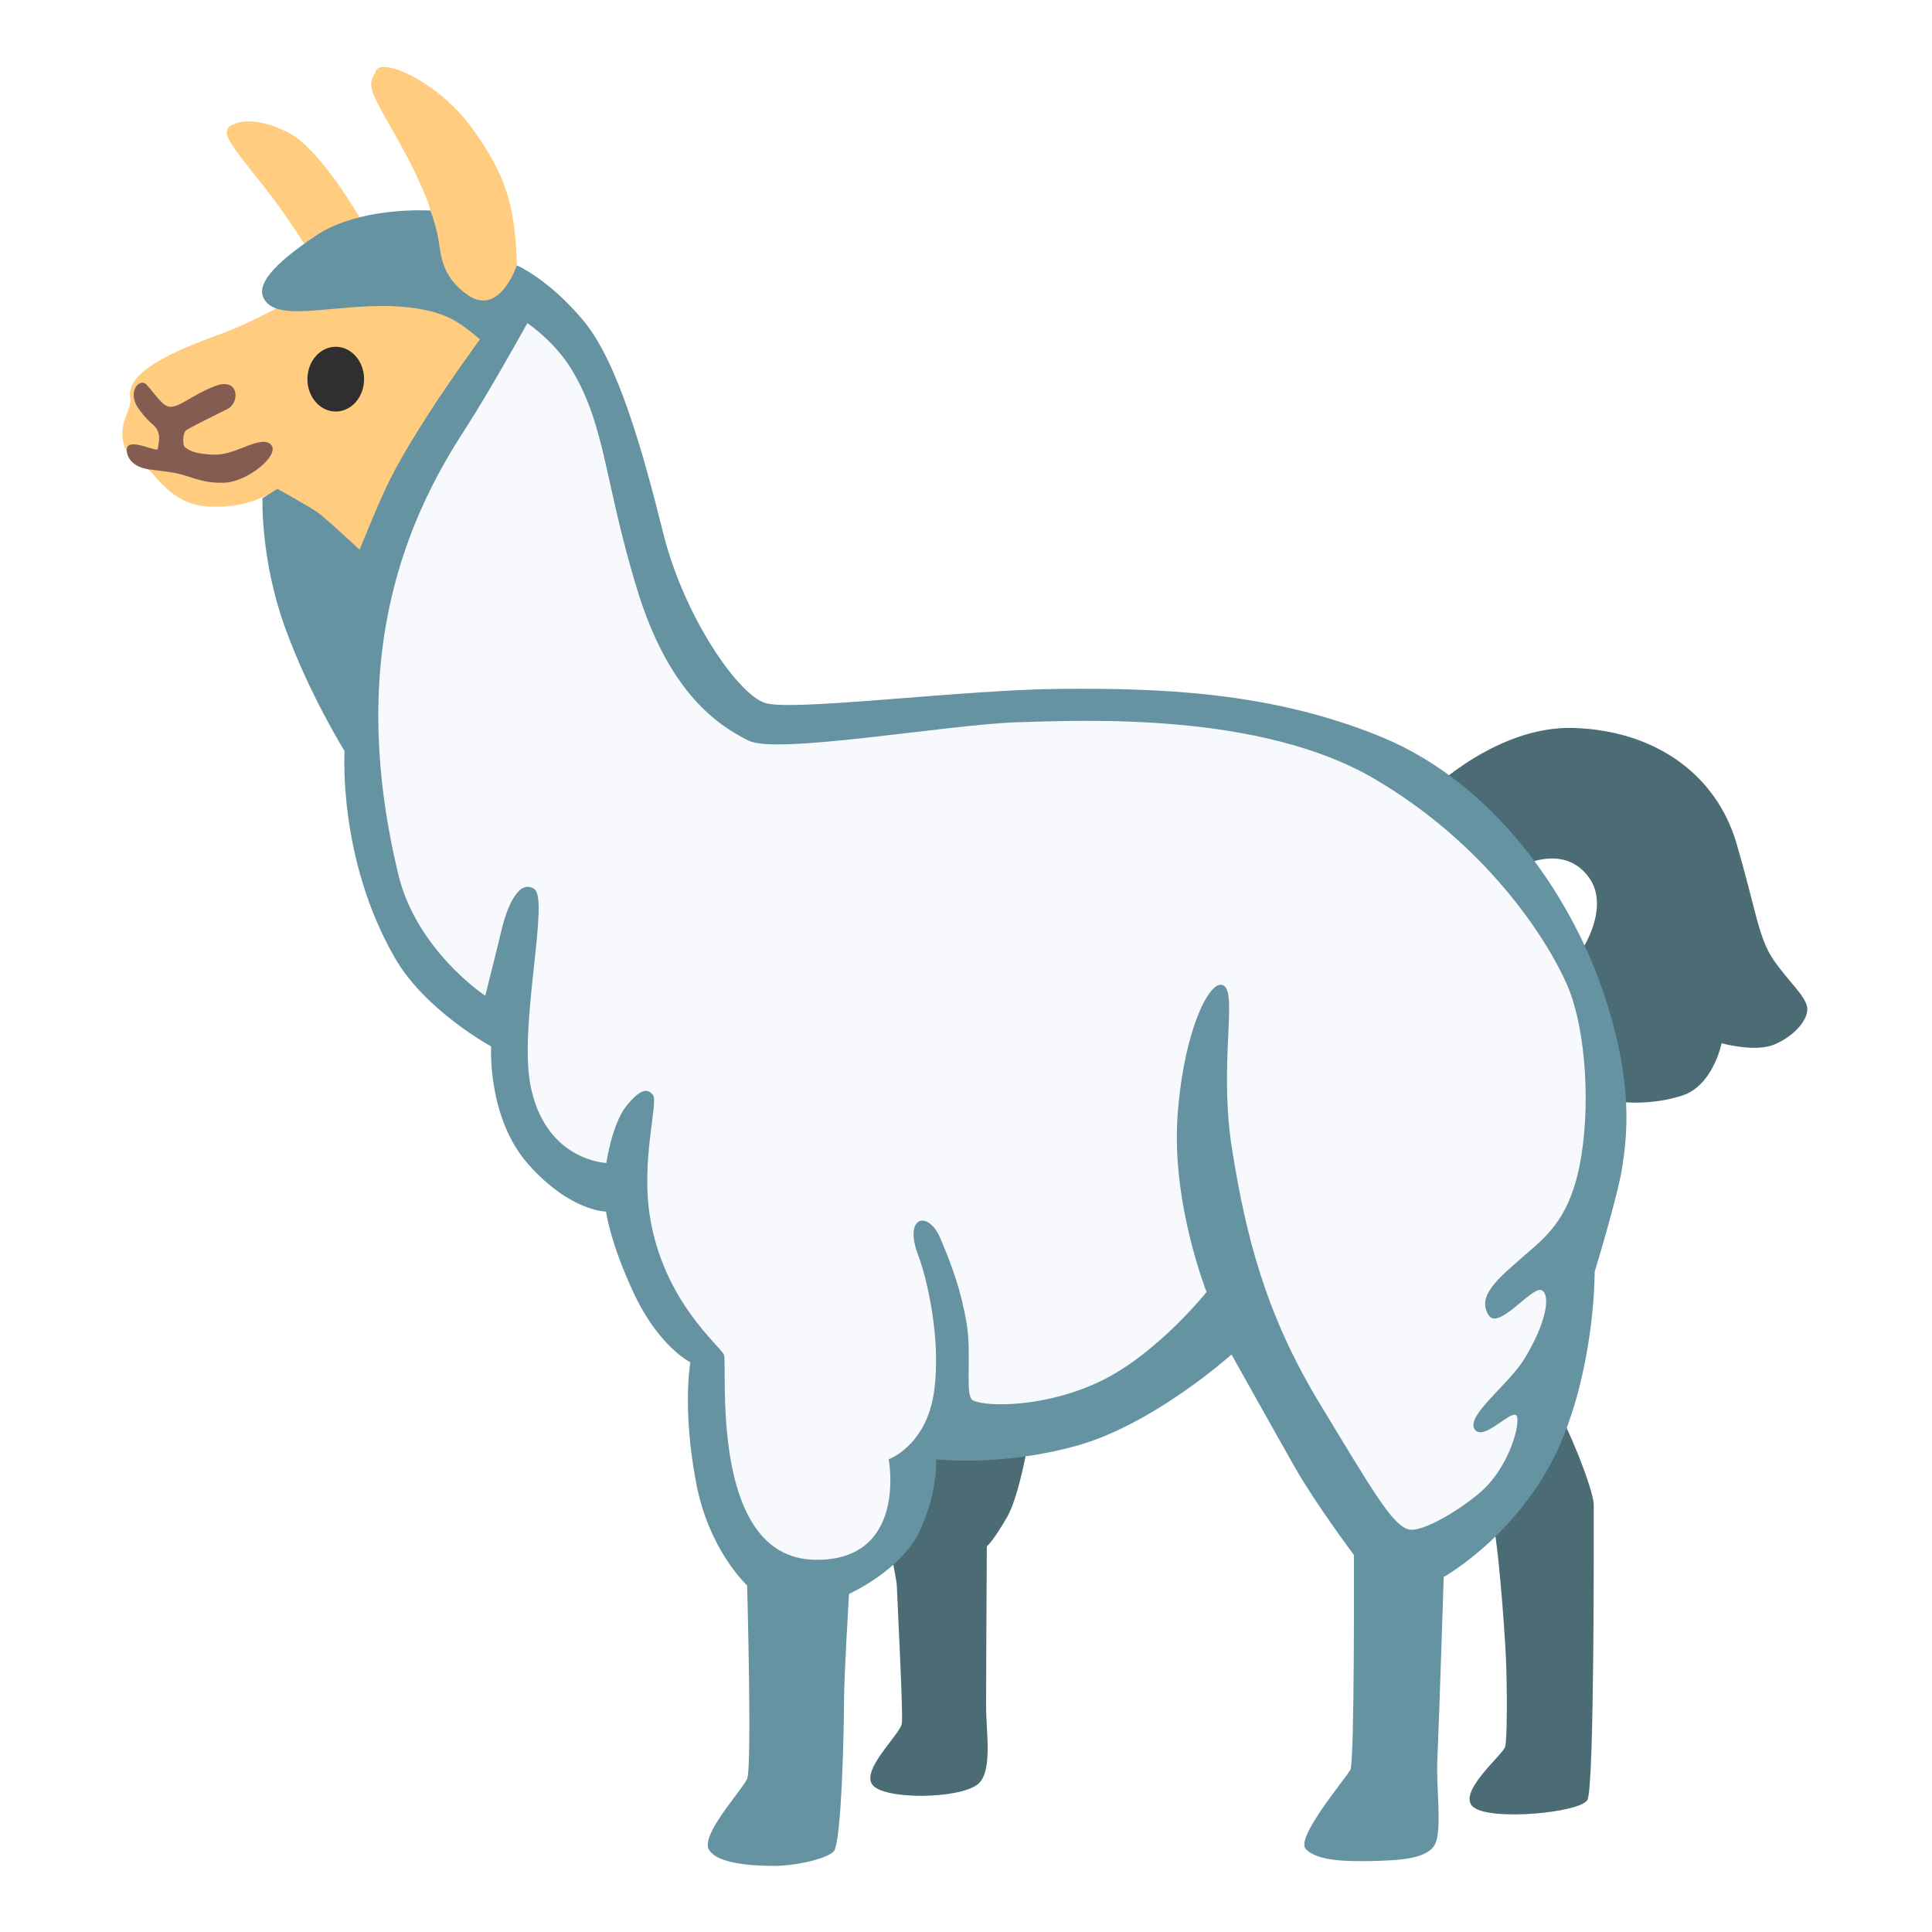
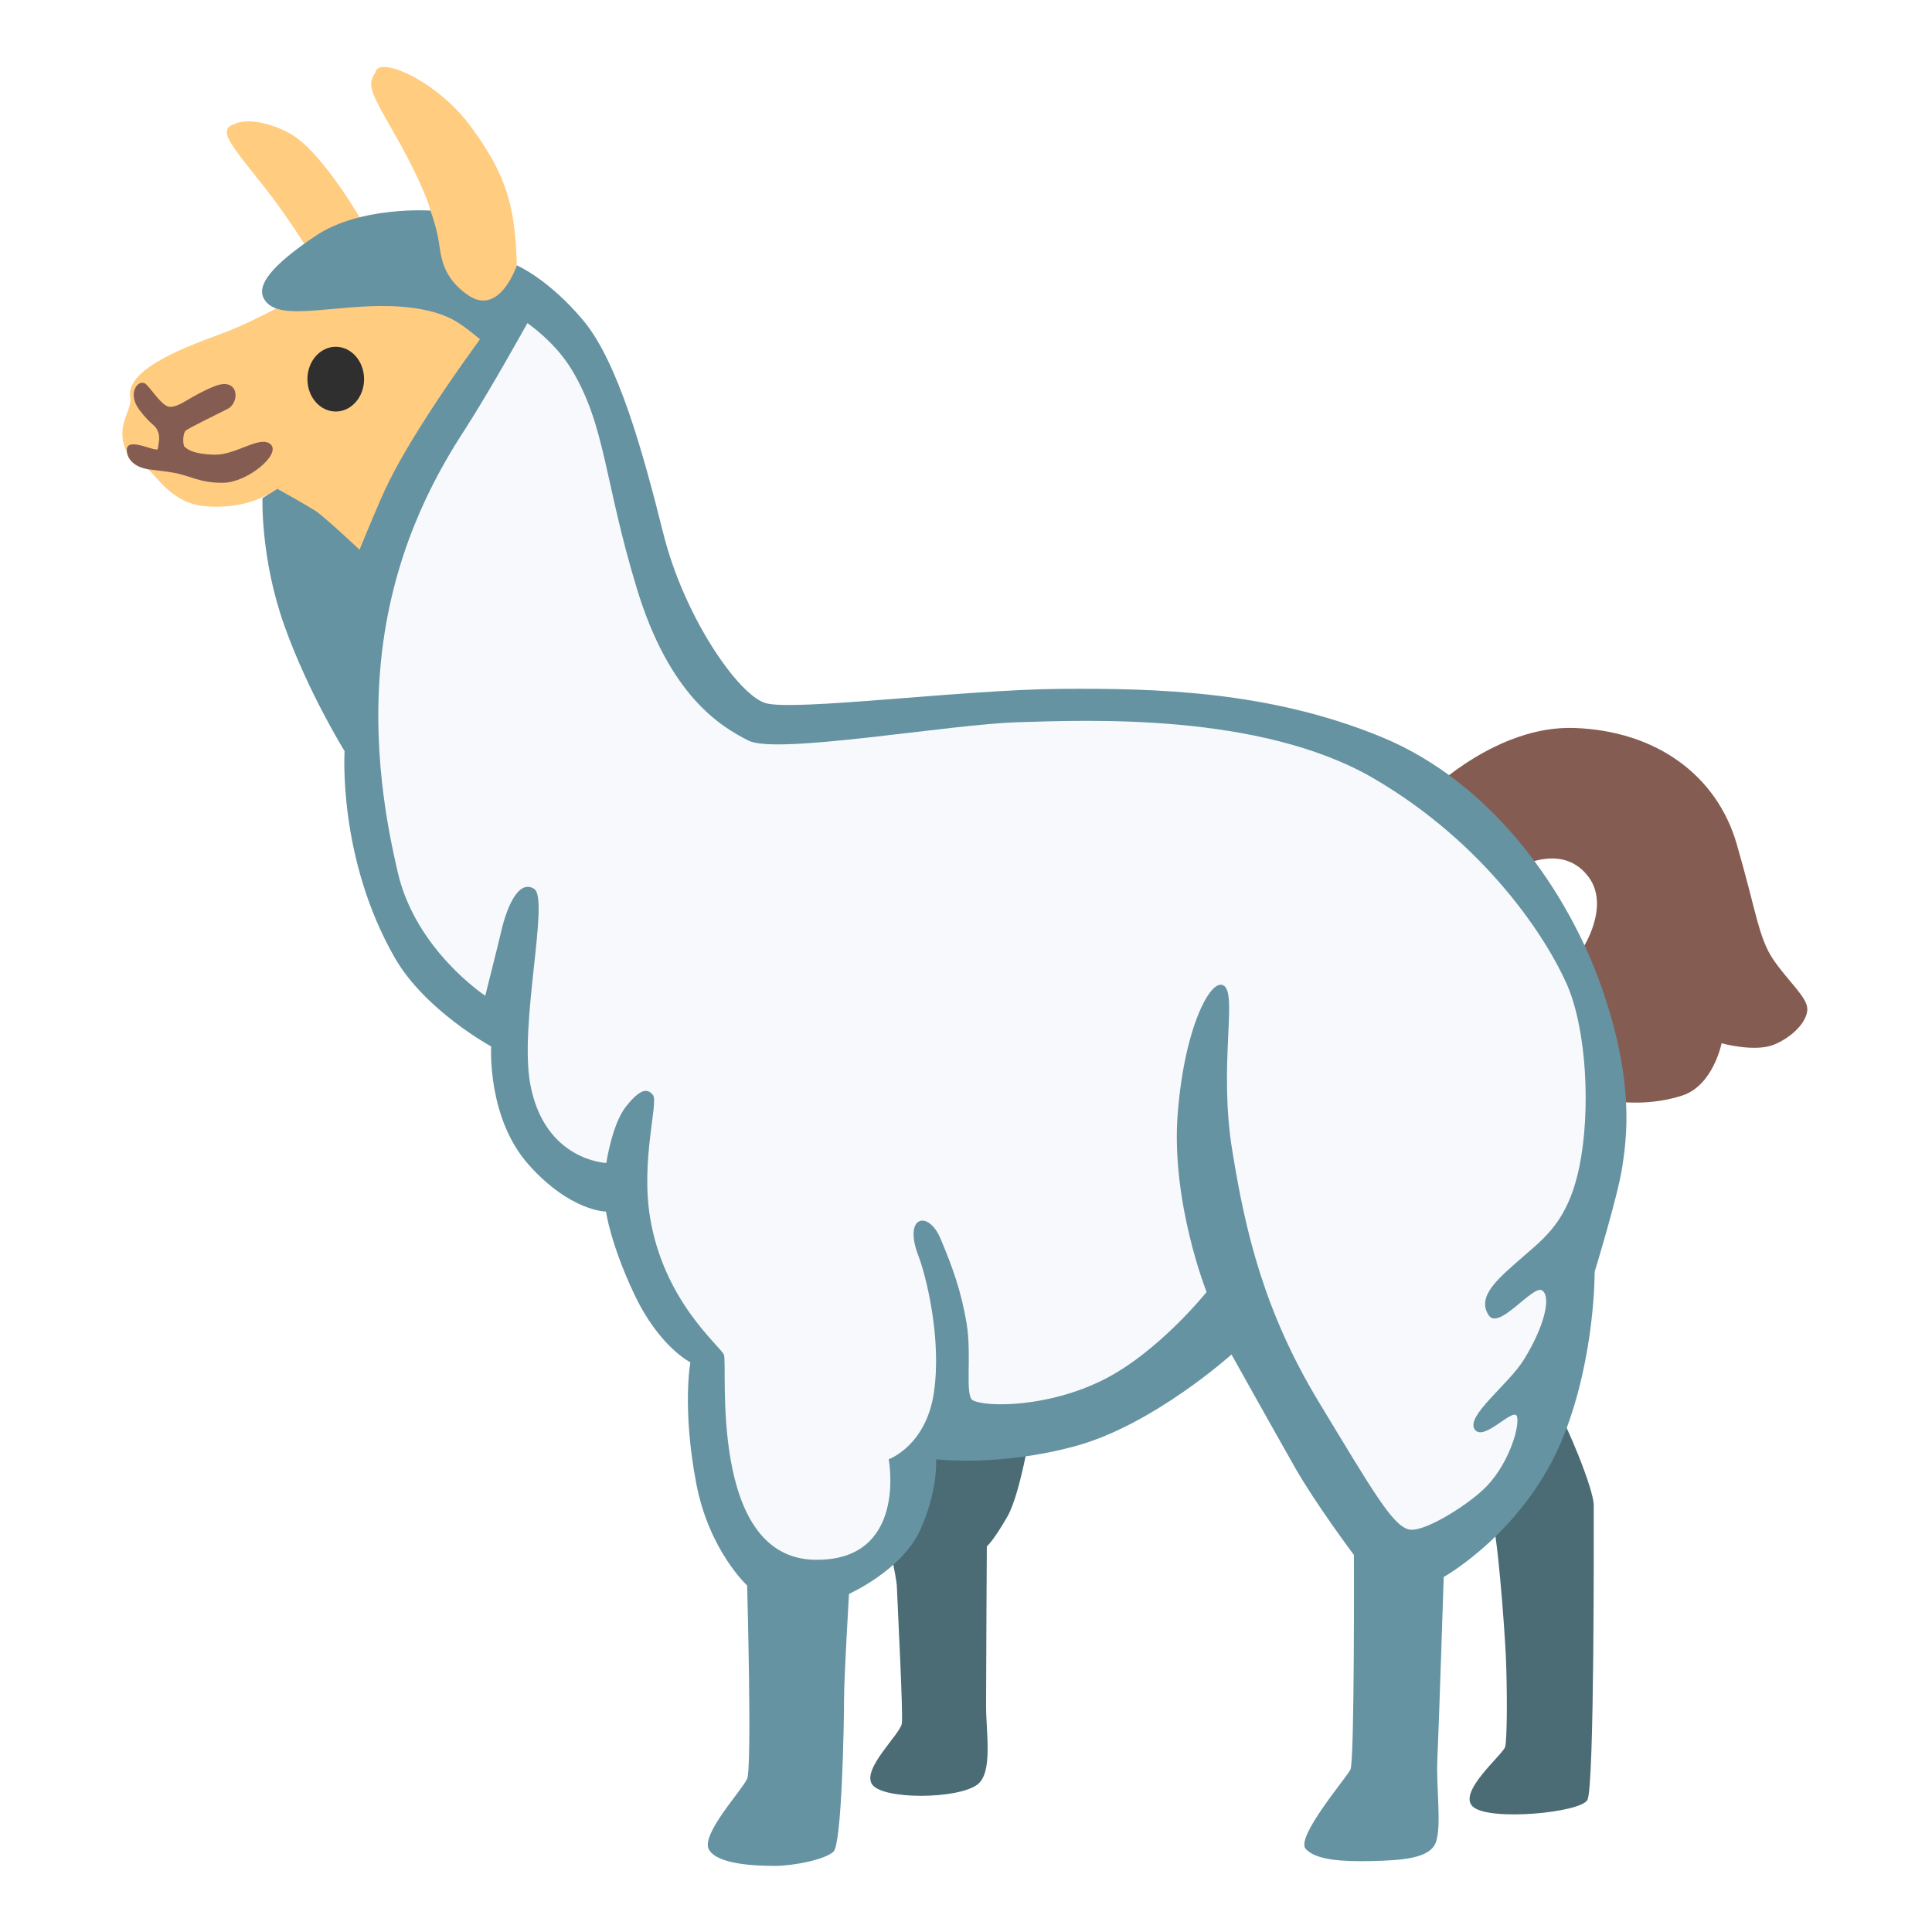
<svg xmlns="http://www.w3.org/2000/svg" width="128px" height="128px" version="1.1" xml:space="preserve" style="fill-rule:evenodd;clip-rule:evenodd;stroke-linejoin:round;stroke-miterlimit:2;" id="svg12">
  <defs id="defs12" />
-   <path d="M94.82,52.36C94.82,52.36 99.21,48.05 104.3,48.23C109.74,48.42 113.73,51.37 115.05,55.88C116.36,60.38 116.5,62.12 117.49,63.58C118.48,65.03 119.74,66.07 119.74,66.86C119.74,67.65 118.8,68.69 117.53,69.21C116.26,69.73 114.06,69.12 114.06,69.12C114.06,69.12 113.5,71.94 111.43,72.59C109.37,73.25 107.49,73.01 107.49,73.01L104.86,62.83C104.86,62.83 106.7,60.04 105.24,58.09C103.27,55.47 99.78,57.91 99.78,57.91L94.82,52.36Z" style="fill:#4b6b75;fill-rule:nonzero" id="path1" />
+   <path d="M94.82,52.36C94.82,52.36 99.21,48.05 104.3,48.23C109.74,48.42 113.73,51.37 115.05,55.88C116.36,60.38 116.5,62.12 117.49,63.58C118.48,65.03 119.74,66.07 119.74,66.86C119.74,67.65 118.8,68.69 117.53,69.21C116.26,69.73 114.06,69.12 114.06,69.12C114.06,69.12 113.5,71.94 111.43,72.59C109.37,73.25 107.49,73.01 107.49,73.01L104.86,62.83C104.86,62.83 106.7,60.04 105.24,58.09C103.27,55.47 99.78,57.91 99.78,57.91L94.82,52.36Z" style="fill:#855c52;fill-rule:nonzero" id="path1" />
  <path d="M68.43,93.82C68.43,93.82 67.68,98.84 66.74,100.48C65.8,102.12 65.38,102.45 65.38,102.45C65.38,102.45 65.33,110.71 65.33,113.01C65.33,114.8 65.79,117.42 64.77,118.22C63.5,119.21 58.48,119.25 57.78,118.22C57.08,117.19 59.66,114.89 59.75,114.18C59.84,113.48 59.47,106.48 59.42,105.12C59.37,103.76 57.06,94.82 57.06,94.82L68.43,93.82Z" style="fill:#4b6b75;fill-rule:nonzero" id="path2" />
  <path d="M98.8,100.53C99.18,101.12 99.68,107.76 99.77,109.82C99.86,111.88 99.86,115.22 99.72,115.73C99.58,116.25 96.48,118.78 97.61,119.72C98.74,120.66 104.7,120.1 105.17,119.25C105.64,118.41 105.59,101.14 105.59,99.73C105.59,98.65 103.75,94.23 103.08,93.23C102.43,92.25 98.43,99.94 98.8,100.53Z" style="fill:#4b6b75;fill-rule:nonzero" id="path3" />
  <path id="path4" style="fill:#ffcc80;fill-rule:nonzero;fill-opacity:1" d="M 16.357 8.043 C 15.968 8.053 15.682 8.128 15.52 8.23 C 15.275 8.289 15.061 8.428 15.029 8.73 C 14.959 9.4 16.621 11.179 18.131 13.199 C 19.441 14.959 20.631 16.9 20.631 16.9 L 22.637 16.828 C 22.922 17.276 23.359 17.961 23.359 17.961 L 23.709 16.789 L 24.49 16.76 L 23.943 16.002 L 24.221 15.07 C 24.221 15.07 21.4 10.001 19.15 8.811 C 18.025 8.211 17.04 8.025 16.357 8.043 z " />
  <path id="path5" style="fill:#ffcc80;fill-rule:nonzero;fill-opacity:1" d="M 25.484 4.438 C 25.122 4.429 24.895 4.554 24.863 4.828 C 24.757 4.946 24.67 5.13 24.609 5.391 C 24.359 6.451 26.57 9 28.24 13.1 C 28.92 14.77 29.51 19.221 29.51 19.221 L 31.619 20.225 C 31.624 20.32 31.631 20.409 31.631 20.43 C 31.631 20.64 34.37 20.779 34.23 17.189 C 34.09 13.599 33.529 11.561 31.199 8.391 C 29.452 6.013 26.709 4.467 25.484 4.438 z " />
  <path d="M19.79,19.6C19.79,19.6 17.21,21.15 14.72,22.09C12.69,22.85 8.28,24.37 8.63,26.34C8.77,27.13 7.75,28.09 8.24,29.54C8.67,30.82 9.49,30.92 9.79,31.09C10.28,31.37 11.3,33.34 13.59,33.54C16.16,33.76 17.67,32.79 17.67,32.79L23.73,38L32.32,29.88L32.93,20.92L26.74,18.57L19.79,19.6Z" style="fill:#ffcc80;fill-rule:nonzero;fill-opacity:1" id="path8" />
  <path d="m 12.307,28.528 c 0.17,-0.15 1.918,-1.012 2.767,-1.434 0.841,-0.418 0.772,-2.144 -0.84,-1.51 -1.618,0.636 -2.26,1.37 -2.965,1.37 -0.504,0 -1.115,-1.02 -1.575,-1.48 -0.46,-0.46 -1.338,0.518 -0.46,1.68 0.882,1.168 1.048,0.897 1.26,1.52 0.114,0.335 0,0.77 -0.04,1.06 -0.04,0.29 -2.09,-0.875 -2.055,0.105 0.019,0.528 0.435,1.125 1.525,1.265 1.09,0.14 1.036,0.124 1.55,0.21 1.12,0.188 1.76,0.7 3.34,0.67 1.58,-0.03 3.798,-1.867 3.13,-2.53 -0.673,-0.667 -2.29,0.705 -3.73,0.67 -1.44,-0.035 -1.78,-0.364 -1.962,-0.497 -0.169,-0.124 -0.147,-0.921 0.055,-1.099 z" style="fill:#855c52;fill-opacity:1;fill-rule:nonzero" id="path9" />
  <path d="M28.52,13.95C28.52,13.95 23.87,13.64 20.92,15.62C17.97,17.6 16.98,18.9 17.49,19.8C18,20.7 19.37,20.69 21.1,20.55C22.84,20.41 24.76,20.17 26.59,20.32C28.42,20.46 29.5,20.88 30.16,21.26C30.82,21.64 31.8,22.48 31.8,22.48C31.8,22.48 29.88,25.1 28.37,27.45C26.87,29.8 25.98,31.34 25.18,33.18C24.6,34.52 23.82,36.42 23.82,36.42C23.82,36.42 21.52,34.26 20.96,33.89C20.4,33.51 18.38,32.39 18.38,32.39L17.39,33C17.39,33 17.25,36.99 18.84,41.45C20.43,45.91 22.83,49.76 22.83,49.76C22.83,49.76 22.36,56.85 26.16,63.46C28.16,66.95 32.54,69.33 32.54,69.33C32.54,69.33 32.26,74.07 35.03,77.17C37.8,80.27 40.15,80.27 40.15,80.27C40.15,80.27 40.43,82.38 42.03,85.76C43.67,89.23 45.74,90.26 45.74,90.26C45.74,90.26 45.18,93.26 46.12,98.24C46.97,102.73 49.5,105.04 49.5,105.04C49.5,105.04 49.83,117.1 49.5,117.85C49.17,118.6 46.4,121.56 46.97,122.54C47.53,123.53 50.07,123.62 51.33,123.62C52.59,123.62 54.66,123.2 55.22,122.68C55.78,122.16 55.92,114.09 55.92,112.59C55.92,111.09 56.25,105.6 56.25,105.6C56.25,105.6 59.72,104.05 60.94,101.42C62.16,98.79 62.02,96.68 62.02,96.68C62.02,96.68 66.2,97.2 71.31,95.79C76.43,94.38 81.59,89.74 81.59,89.74C81.59,89.74 84.45,94.86 85.81,97.25C87.17,99.64 89.7,103.02 89.7,103.02C89.7,103.02 89.75,116.68 89.47,117.24C89.19,117.8 85.81,121.74 86.51,122.5C87.21,123.25 88.95,123.34 90.87,123.3C92.79,123.25 94.76,123.16 95.14,122.03C95.52,120.9 95.14,118.42 95.23,116.54C95.32,114.66 95.65,104.48 95.65,104.48C95.65,104.48 101.13,101.42 103.63,95.05C105.7,89.77 105.65,84.26 105.65,84.26C105.65,84.26 107.2,79.19 107.48,77.31C107.76,75.43 108.32,71.73 106.12,65.44C103.92,59.15 98.94,51.88 91.53,48.83C84.12,45.78 76.65,45.59 70.23,45.64C63.8,45.69 52.54,47.14 50.71,46.58C48.88,46.02 45.31,40.81 43.95,35.36C42.59,29.92 40.95,24 38.65,21.24C36.35,18.48 34.24,17.58 34.24,17.58C34.24,17.58 33.11,21.01 31,19.55C29.32,18.39 29.22,17 29.08,16.07C28.94,15.08 28.52,13.95 28.52,13.95Z" style="fill:#6593a2;fill-rule:nonzero" id="path11" />
  <path d="M93.3,101.32C94.21,101.6 97.01,99.87 98.27,98.69C99.82,97.25 100.66,94.75 100.52,93.9C100.38,93.06 98.31,95.59 97.7,94.7C97.09,93.81 99.96,91.72 100.98,90.05C102.38,87.77 102.77,85.86 102.16,85.49C101.55,85.12 99.3,88.17 98.63,87.14C97.8,85.87 99.3,84.67 100.86,83.3C102.3,82.03 103.89,80.94 104.64,77.28C105.39,73.62 105.13,68.25 103.82,65.24C102.51,62.24 98.49,55.93 90.99,51.56C83.48,47.2 72.03,47.71 67.43,47.85C62.83,47.99 51.47,50.01 49.6,49.07C47.72,48.13 44.34,46.07 42.19,38.98C40.03,31.89 40.13,28.21 37.87,24.48C36.74,22.61 34.94,21.41 34.94,21.41C34.94,21.41 32.43,25.94 30.79,28.47C29.15,31 26.33,35.74 25.39,42.55C24.45,49.35 25.78,55.3 26.35,57.78C27.53,62.94 32.15,65.97 32.15,65.97C32.15,65.97 32.99,62.63 33.23,61.61C33.58,60.11 34.36,58.23 35.39,58.89C36.42,59.55 34.39,67.82 35.13,71.82C36.07,76.91 40.17,77.05 40.17,77.05C40.17,77.05 40.55,74.47 41.48,73.3C42.42,72.13 42.89,72.08 43.26,72.55C43.64,73.02 42.44,76.83 43.07,80.67C43.99,86.23 47.68,89.14 47.96,89.75C48.24,90.36 46.87,103.23 54,103.34C60.15,103.43 58.88,96.68 58.88,96.68C58.88,96.68 61.37,95.79 61.88,92.22C62.39,88.65 61.36,84.55 60.85,83.21C59.82,80.54 61.51,80.16 62.3,82.04C63.1,83.92 63.68,85.54 64.04,87.67C64.4,89.85 63.9,92.5 64.46,92.78C65.38,93.24 69.43,93.25 73.09,91.42C76.75,89.59 79.94,85.6 79.94,85.6C79.94,85.6 77.59,79.69 78.02,73.87C78.45,68.05 80.27,64.63 81.12,65.33C81.96,66.03 80.74,70.68 81.64,76.22C82.53,81.76 83.8,86.97 87.37,92.88C90.95,98.79 92.22,101 93.3,101.32Z" style="fill:#f8f9fc;fill-rule:nonzero;" id="path12" />
  <ellipse style="fill:#2f2f2f;fill-opacity:1;stroke-width:35.906;stroke-linecap:round" id="path13" cx="22.244" cy="25.12" rx="1.877" ry="2.145" />
</svg>
